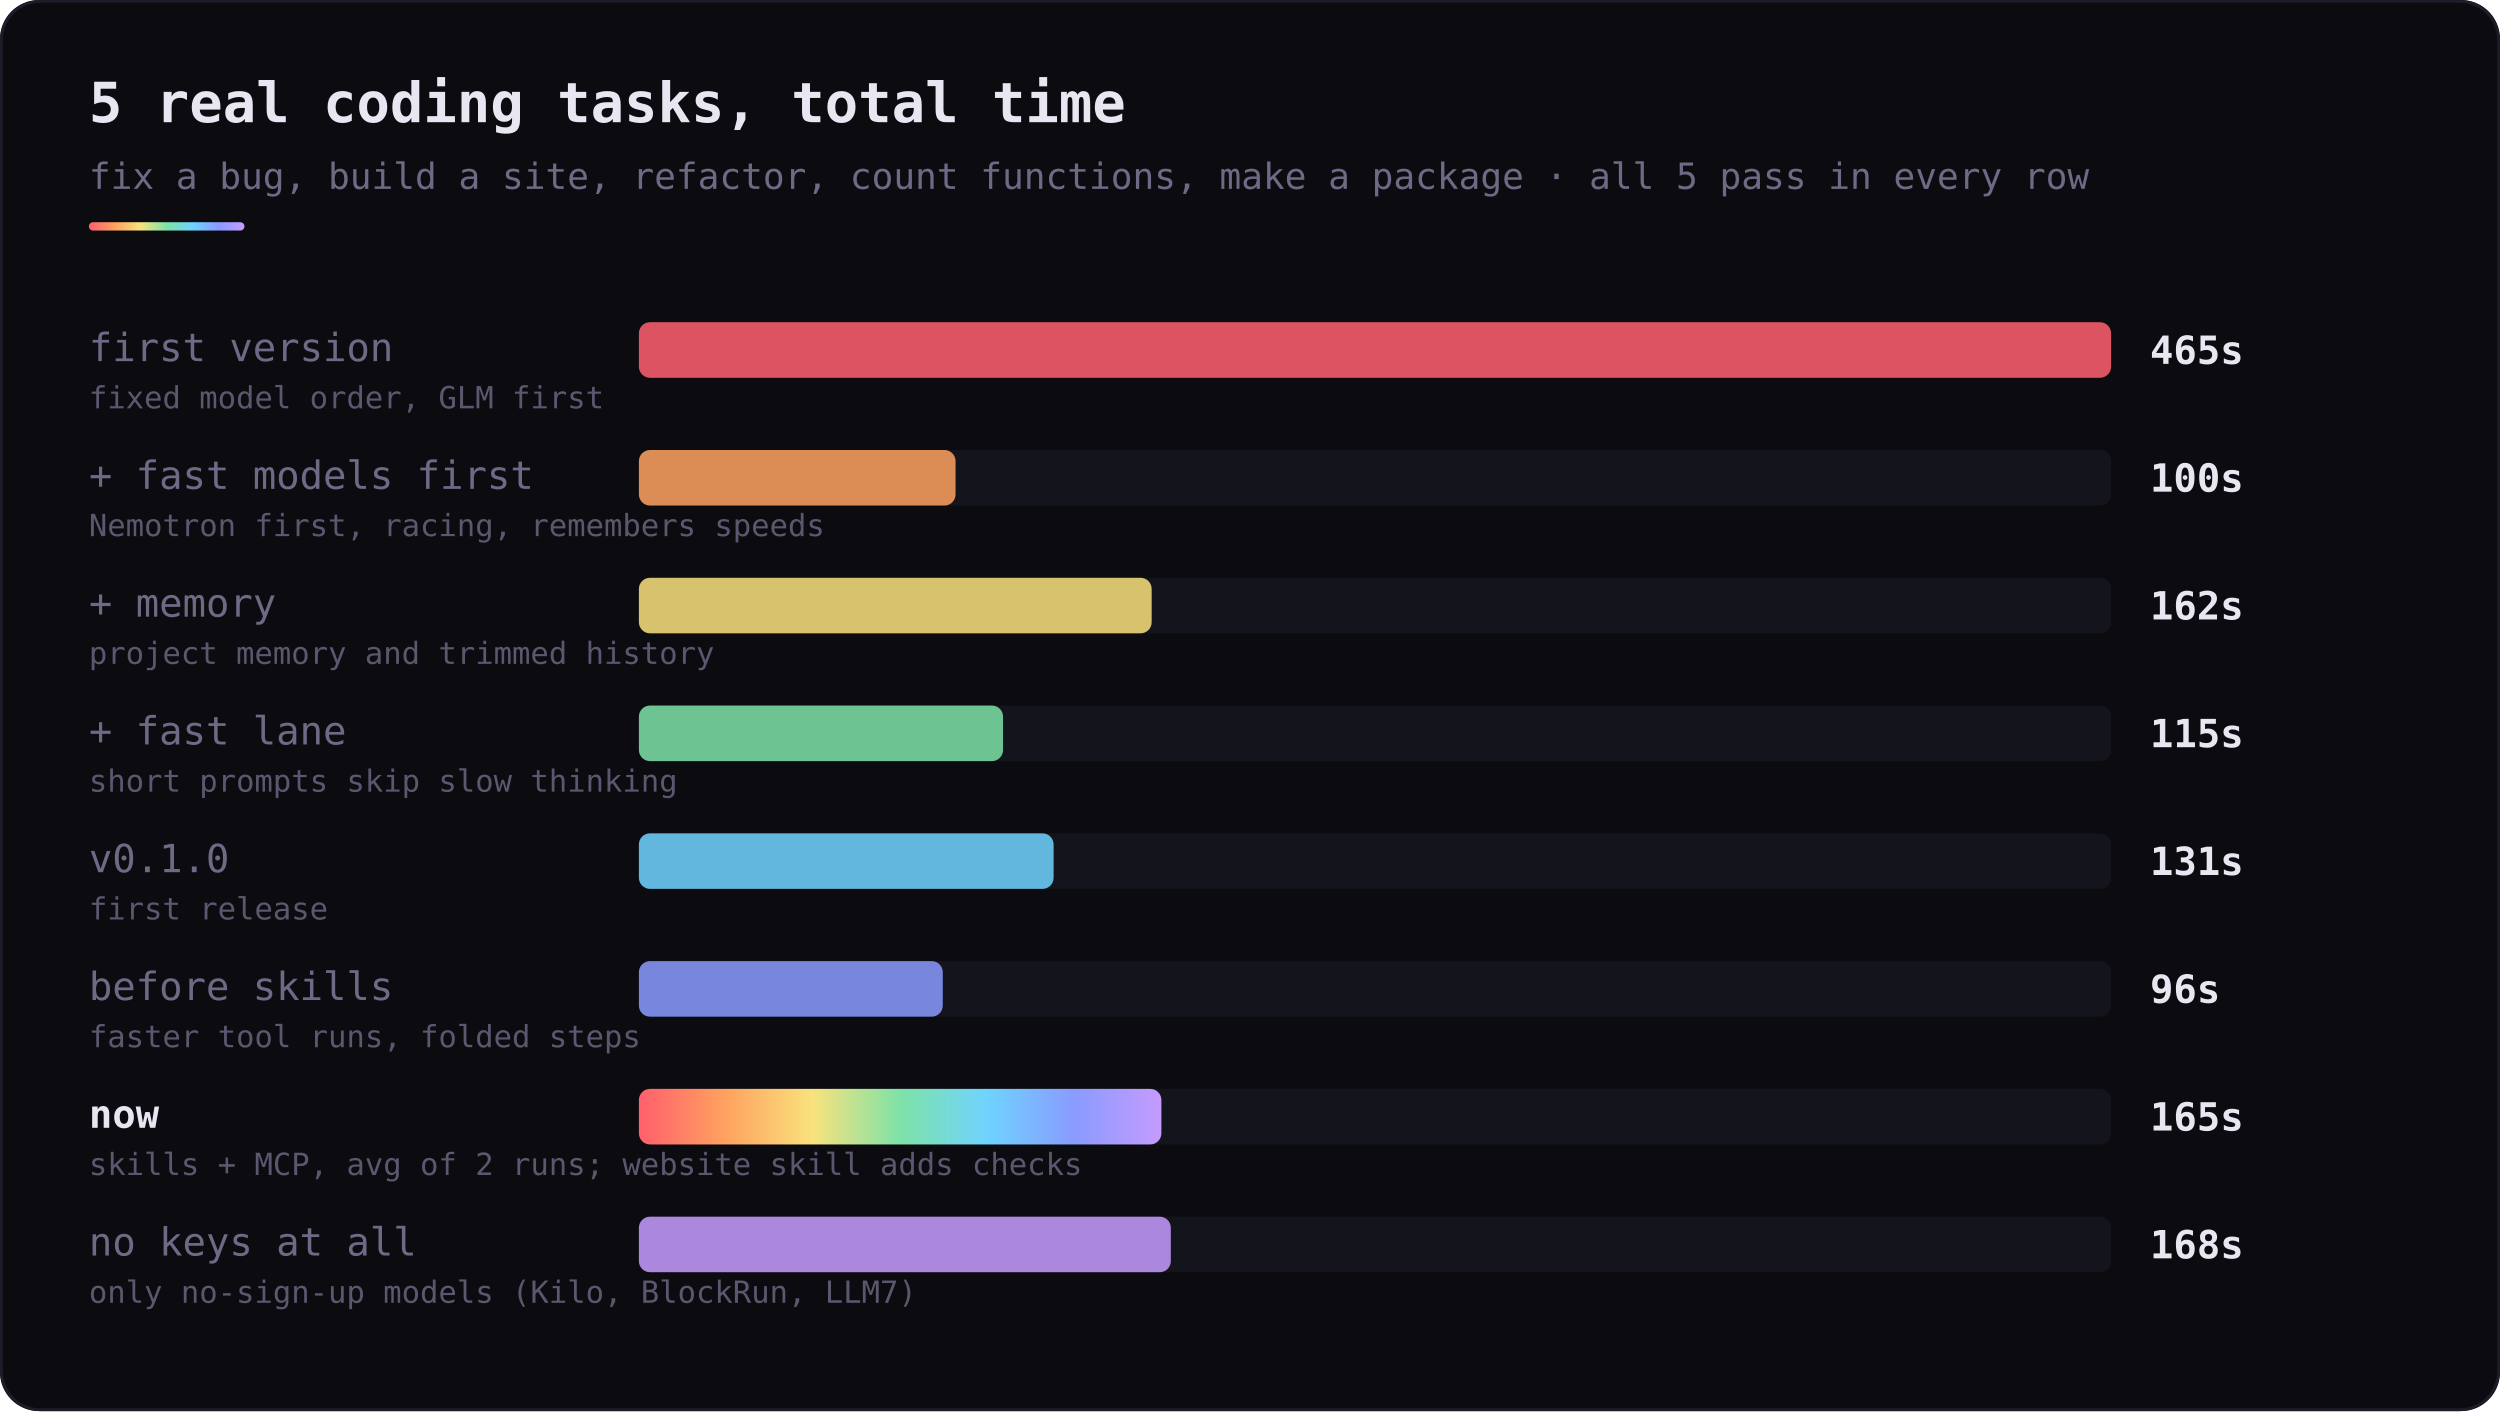
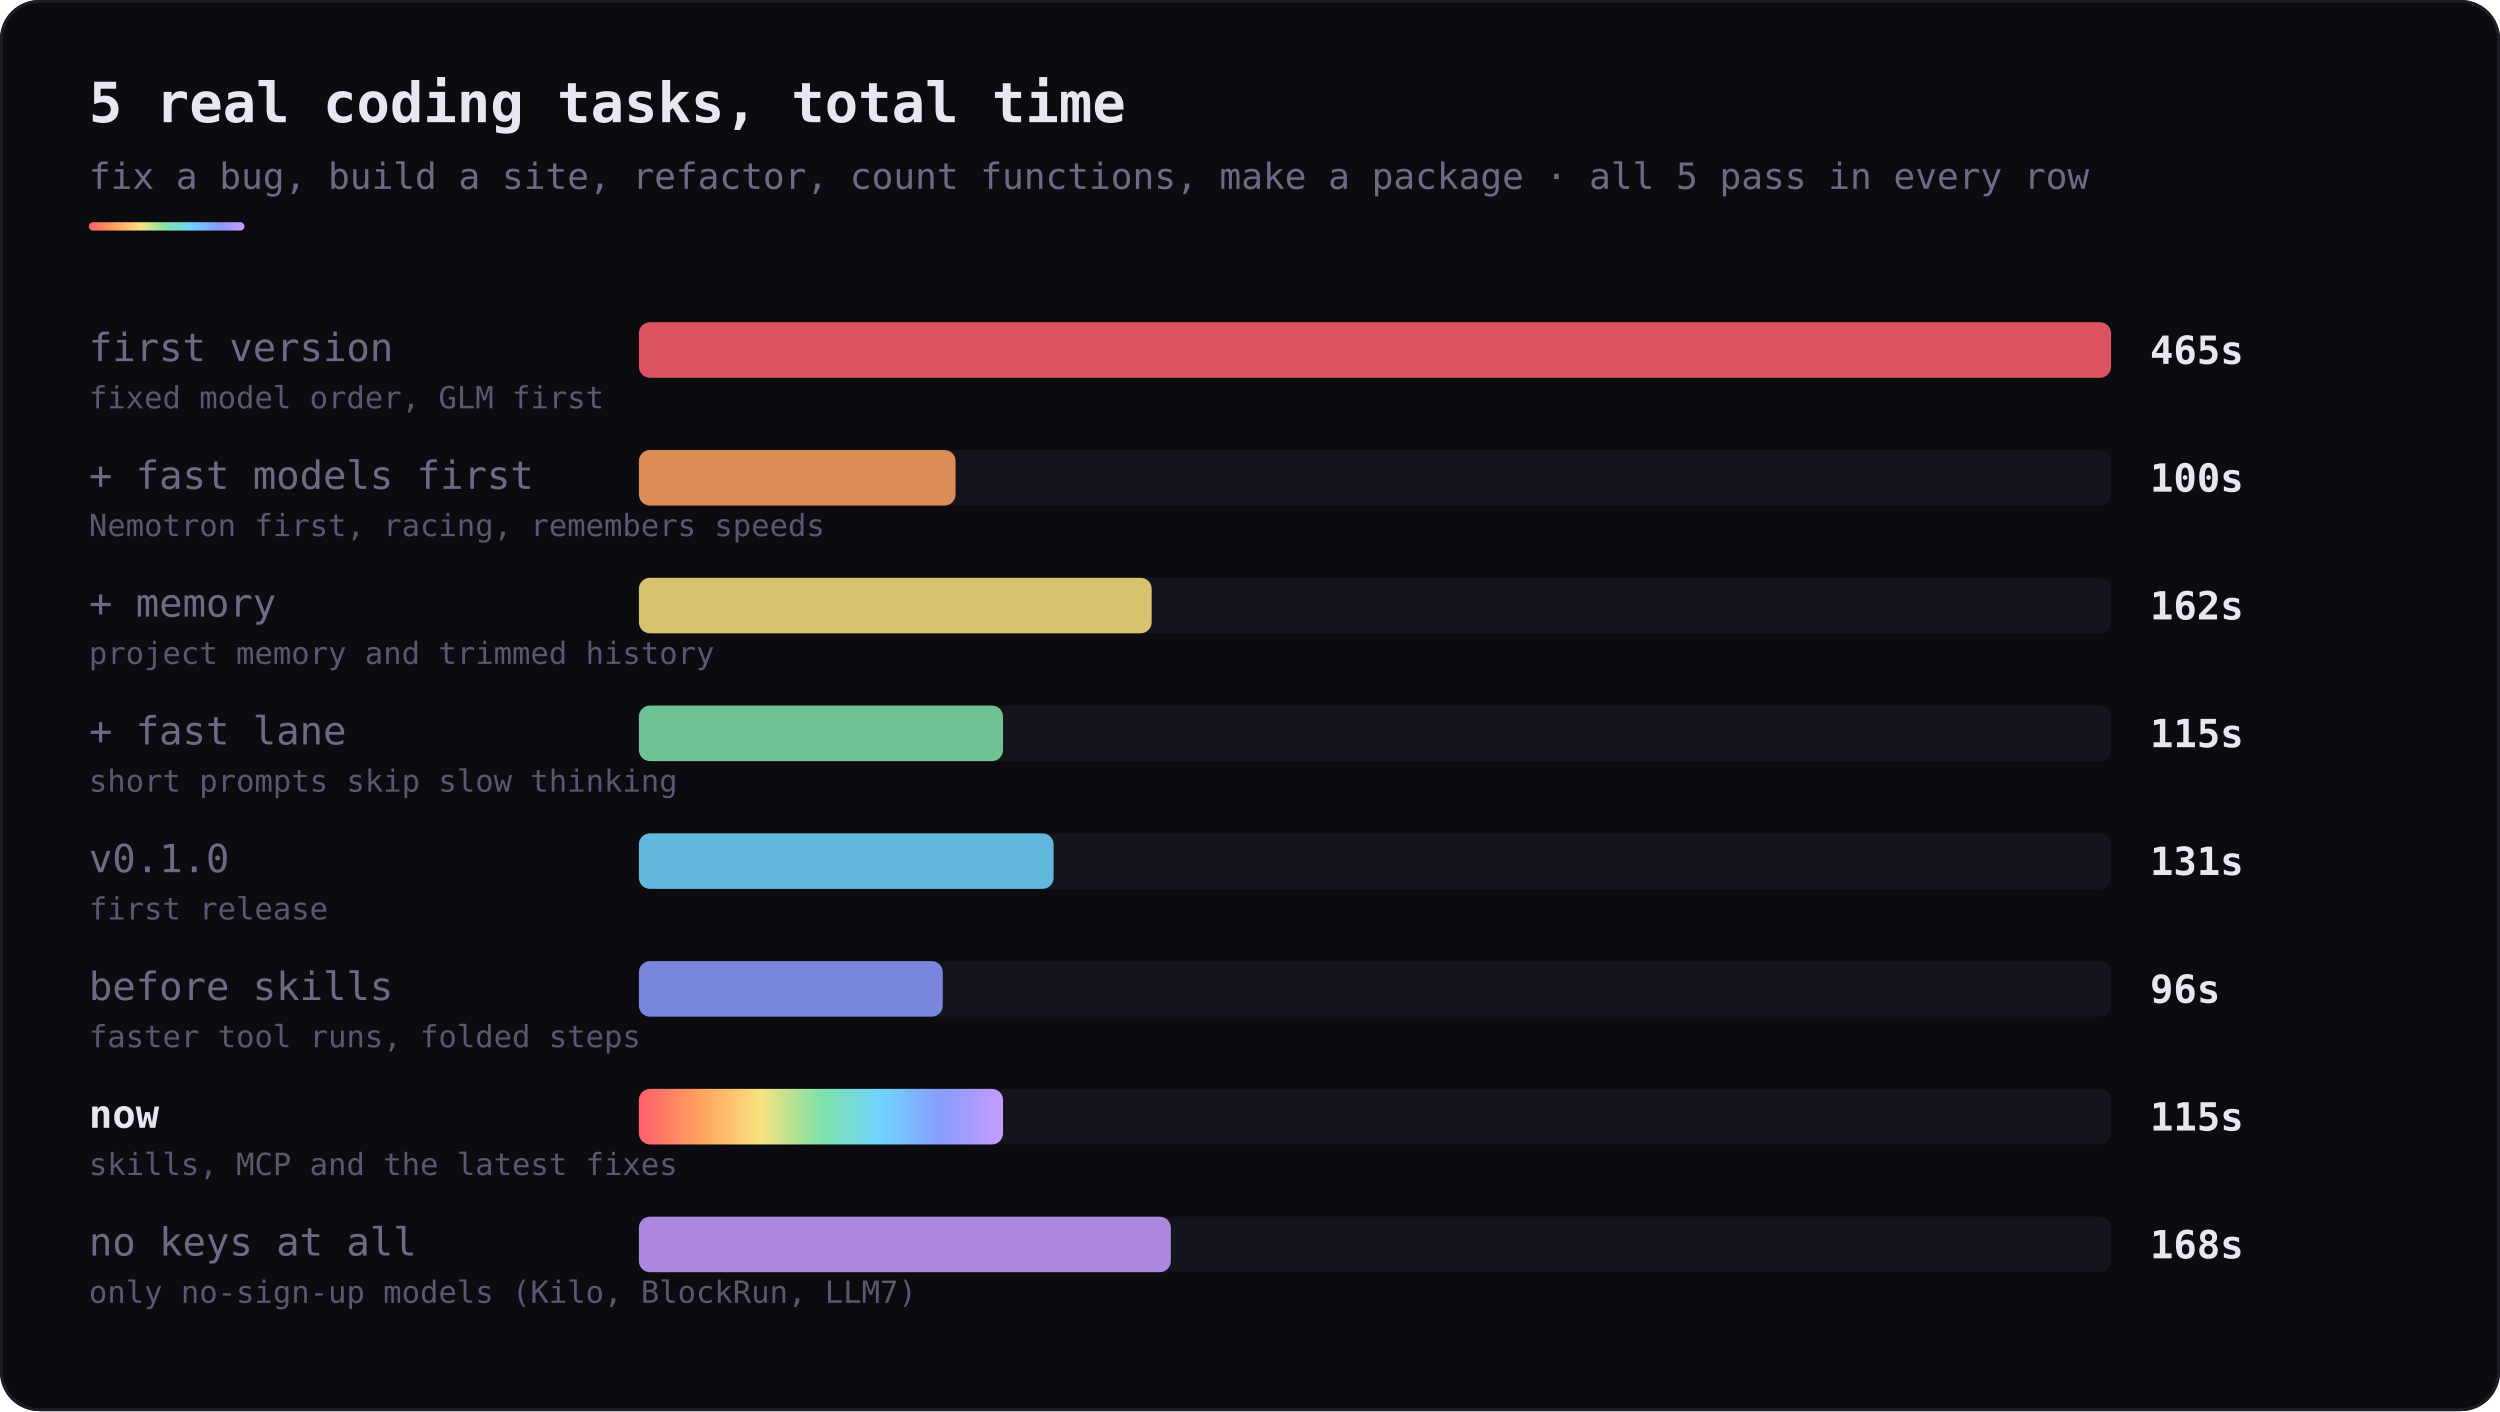
<svg xmlns="http://www.w3.org/2000/svg" width="900" height="508" viewBox="0 0 900 508" font-family="ui-monospace, 'JetBrains Mono', 'SFMono-Regular', Menlo, monospace">
  <defs>
    <linearGradient id="rainbow" x1="0" x2="1" y1="0" y2="0">
      <stop offset="0.000" stop-color="#ff5f6d" />
      <stop offset="0.167" stop-color="#ffa25f" />
      <stop offset="0.333" stop-color="#f9e27d" />
      <stop offset="0.500" stop-color="#7ee2a8" />
      <stop offset="0.667" stop-color="#6fd3ff" />
      <stop offset="0.833" stop-color="#8a9bff" />
      <stop offset="1.000" stop-color="#c69bff" />
    </linearGradient>
  </defs>
  <rect width="900" height="508" rx="14" fill="#0b0b10" />
  <rect x="0.5" y="0.5" width="899" height="507" rx="14" fill="none" stroke="#1d1c29" />
  <text x="32" y="44" fill="#e8e6f0" font-size="20" font-weight="700">5 real coding tasks, total time</text>
  <text x="32" y="68" fill="#6e6a86" font-size="13">fix a bug, build a site, refactor, count functions, make a package · all 5 pass in every row</text>
  <rect x="32" y="80" width="56" height="3" rx="1.5" fill="url(#rainbow)" />
  <text x="32" y="130" fill="#6e6a86" font-size="14">first version</text>
  <text x="32" y="147" fill="#6e6a86" font-size="11" opacity="0.8">fixed model order, GLM first</text>
  <rect x="230" y="116" width="530" height="20" rx="4" fill="#14141c" />
  <rect x="230" y="116" width="530.0" height="20" rx="4" fill="#ff5f6d" opacity="0.85" />
  <text x="774" y="131" fill="#e8e6f0" font-size="14" font-weight="700">465s</text>
  <text x="32" y="176" fill="#6e6a86" font-size="14">+ fast models first</text>
  <text x="32" y="193" fill="#6e6a86" font-size="11" opacity="0.8">Nemotron first, racing, remembers speeds</text>
  <rect x="230" y="162" width="530" height="20" rx="4" fill="#14141c" />
  <rect x="230" y="162" width="114.0" height="20" rx="4" fill="#ffa25f" opacity="0.85" />
  <text x="774" y="177" fill="#e8e6f0" font-size="14" font-weight="700">100s</text>
  <text x="32" y="222" fill="#6e6a86" font-size="14">+ memory</text>
  <text x="32" y="239" fill="#6e6a86" font-size="11" opacity="0.8">project memory and trimmed history</text>
  <rect x="230" y="208" width="530" height="20" rx="4" fill="#14141c" />
  <rect x="230" y="208" width="184.6" height="20" rx="4" fill="#f9e27d" opacity="0.85" />
  <text x="774" y="223" fill="#e8e6f0" font-size="14" font-weight="700">162s</text>
  <text x="32" y="268" fill="#6e6a86" font-size="14">+ fast lane</text>
  <text x="32" y="285" fill="#6e6a86" font-size="11" opacity="0.8">short prompts skip slow thinking</text>
  <rect x="230" y="254" width="530" height="20" rx="4" fill="#14141c" />
  <rect x="230" y="254" width="131.1" height="20" rx="4" fill="#7ee2a8" opacity="0.85" />
  <text x="774" y="269" fill="#e8e6f0" font-size="14" font-weight="700">115s</text>
  <text x="32" y="314" fill="#6e6a86" font-size="14">v0.1.0</text>
  <text x="32" y="331" fill="#6e6a86" font-size="11" opacity="0.8">first release</text>
  <rect x="230" y="300" width="530" height="20" rx="4" fill="#14141c" />
  <rect x="230" y="300" width="149.3" height="20" rx="4" fill="#6fd3ff" opacity="0.85" />
  <text x="774" y="315" fill="#e8e6f0" font-size="14" font-weight="700">131s</text>
  <text x="32" y="360" fill="#6e6a86" font-size="14">before skills</text>
  <text x="32" y="377" fill="#6e6a86" font-size="11" opacity="0.8">faster tool runs, folded steps</text>
  <rect x="230" y="346" width="530" height="20" rx="4" fill="#14141c" />
  <rect x="230" y="346" width="109.4" height="20" rx="4" fill="#8a9bff" opacity="0.85" />
  <text x="774" y="361" fill="#e8e6f0" font-size="14" font-weight="700">96s</text>
  <text x="32" y="406" fill="#e8e6f0" font-size="14" font-weight="700">now</text>
-   <text x="32" y="423" fill="#6e6a86" font-size="11" opacity="0.8">skills + MCP, avg of 2 runs; website skill adds checks</text>
+   <text x="32" y="423" fill="#6e6a86" font-size="11" opacity="0.8">skills, MCP and the latest fixes</text>
  <rect x="230" y="392" width="530" height="20" rx="4" fill="#14141c" />
-   <rect x="230" y="392" width="188.1" height="20" rx="4" fill="url(#rainbow)" opacity="1" />
-   <text x="774" y="407" fill="#e8e6f0" font-size="14" font-weight="700">165s</text>
+   <rect x="230" y="392" width="131.1" height="20" rx="4" fill="url(#rainbow)" opacity="1" />
+   <text x="774" y="407" fill="#e8e6f0" font-size="14" font-weight="700">115s</text>
  <text x="32" y="452" fill="#6e6a86" font-size="14">no keys at all</text>
  <text x="32" y="469" fill="#6e6a86" font-size="11" opacity="0.8">only no-sign-up models (Kilo, BlockRun, LLM7)</text>
  <rect x="230" y="438" width="530" height="20" rx="4" fill="#14141c" />
  <rect x="230" y="438" width="191.5" height="20" rx="4" fill="#c69bff" opacity="0.85" />
  <text x="774" y="453" fill="#e8e6f0" font-size="14" font-weight="700">168s</text>
</svg>
